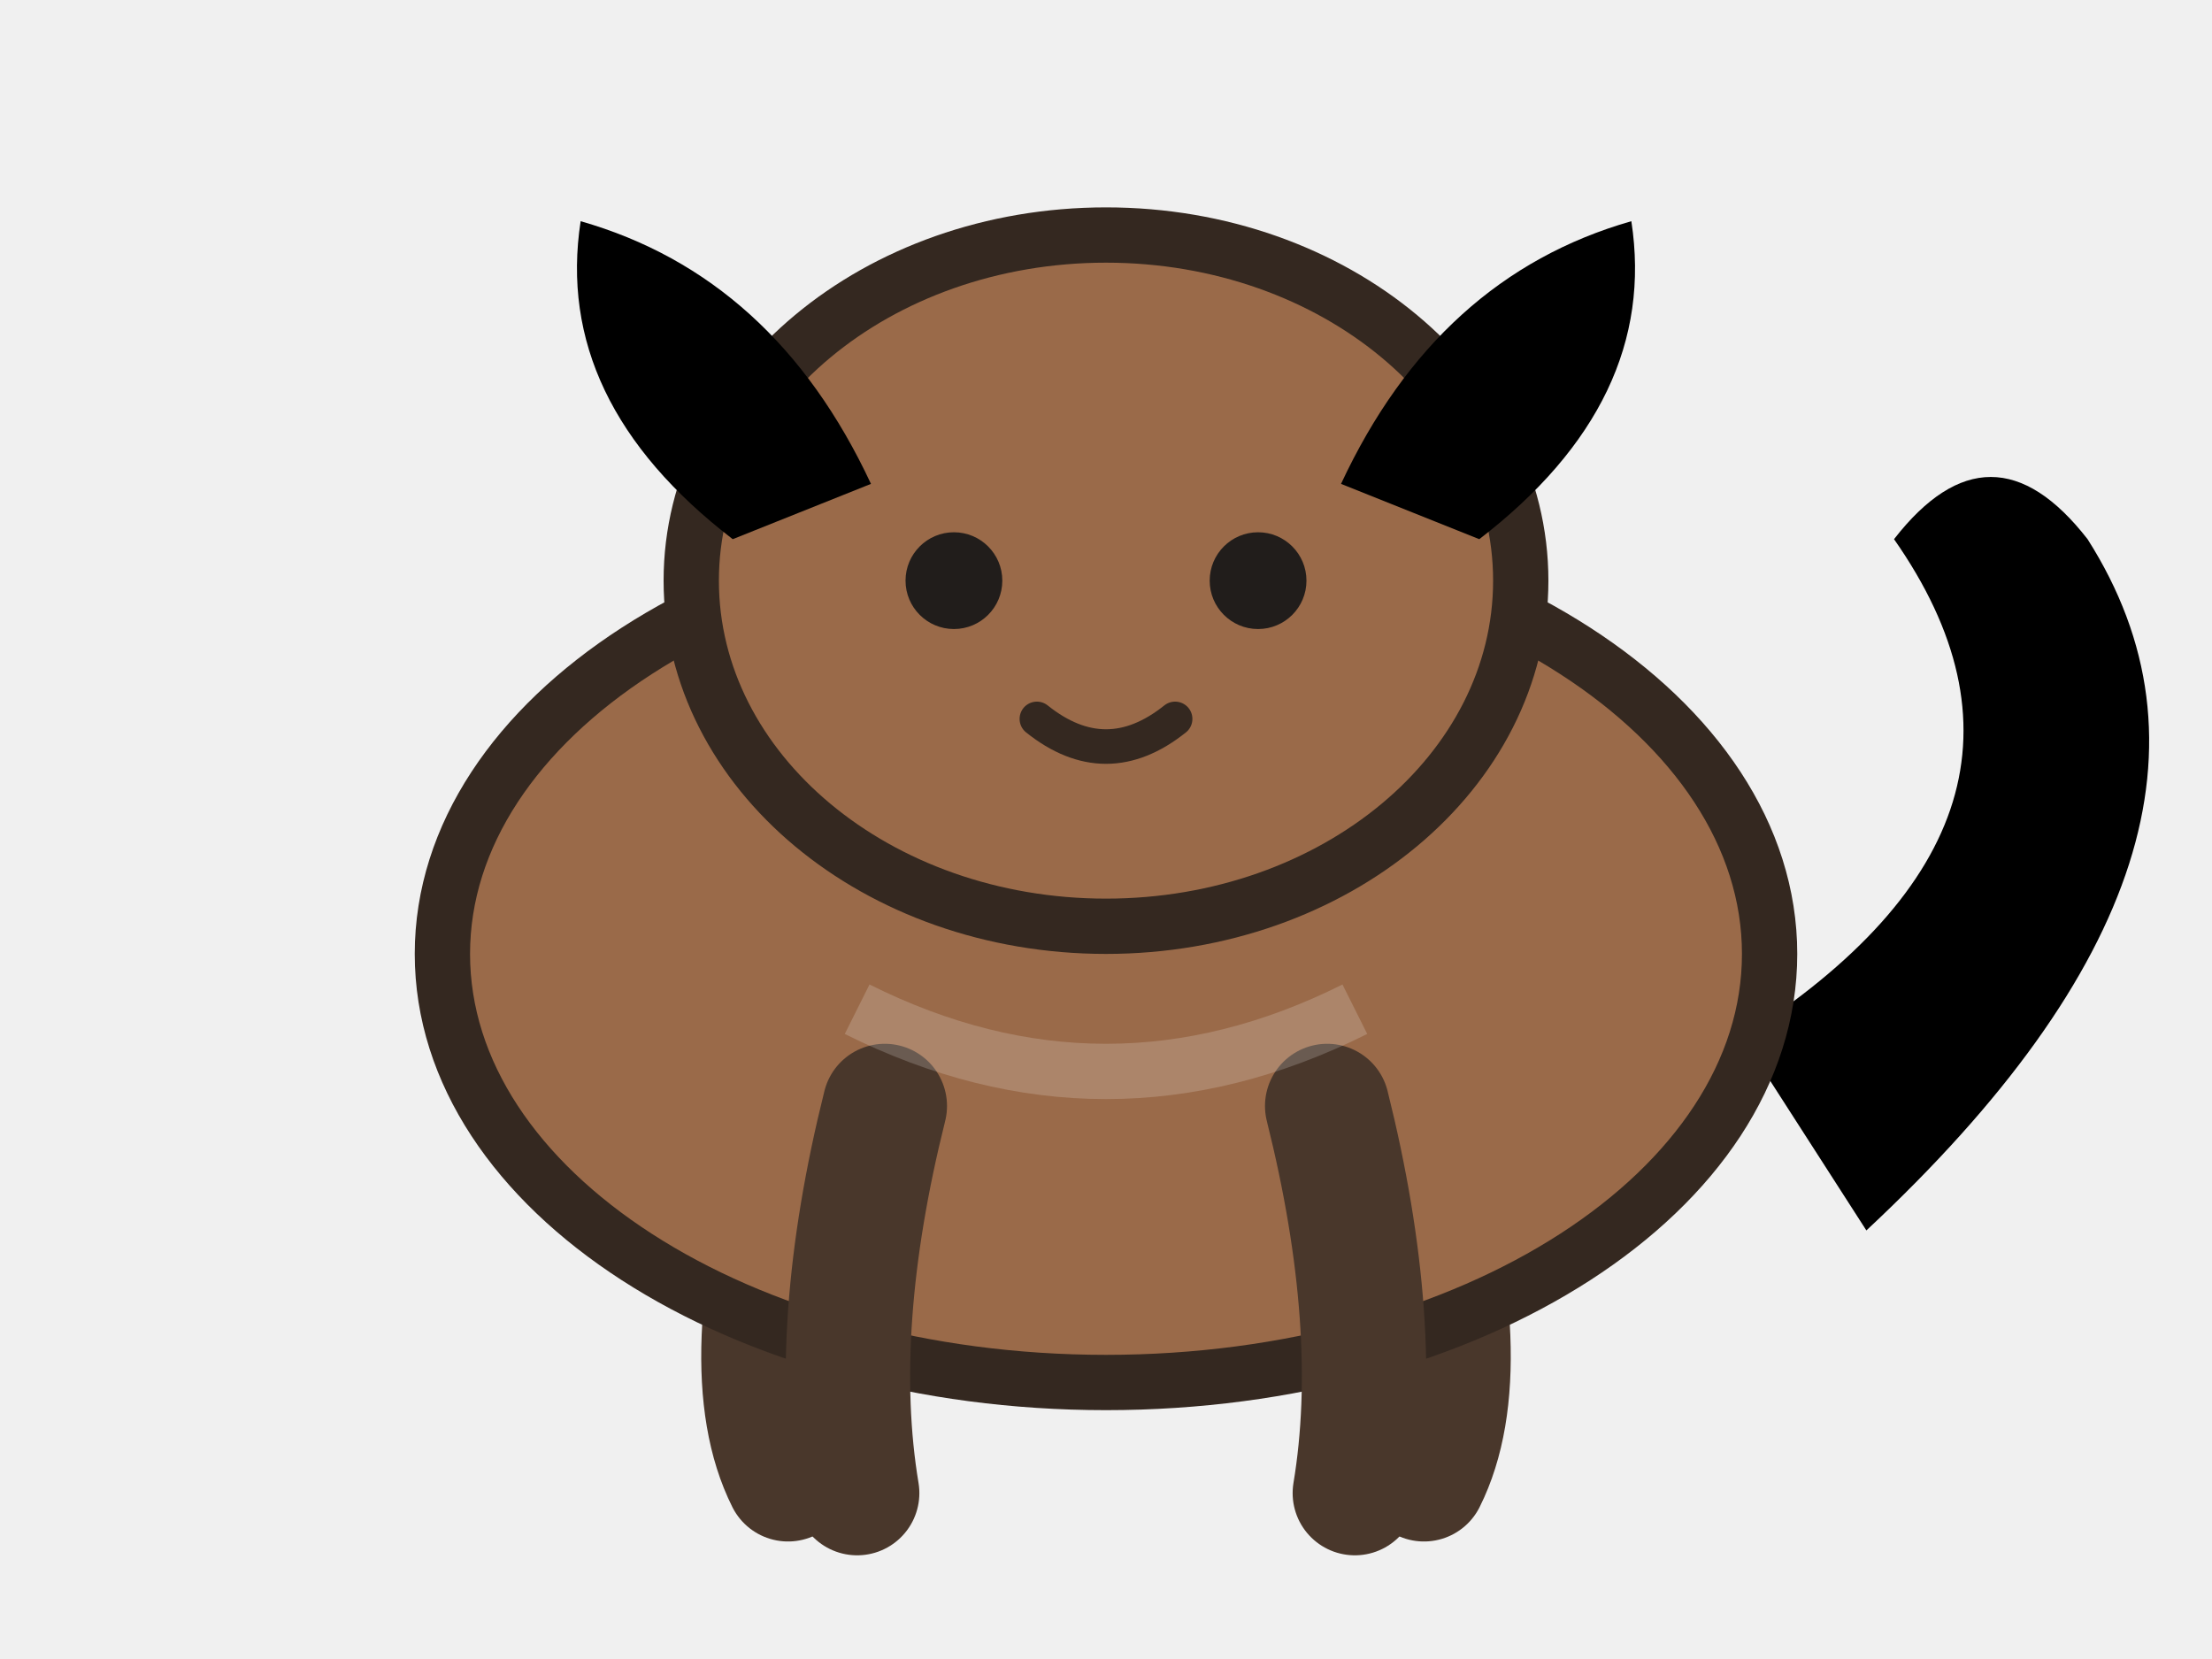
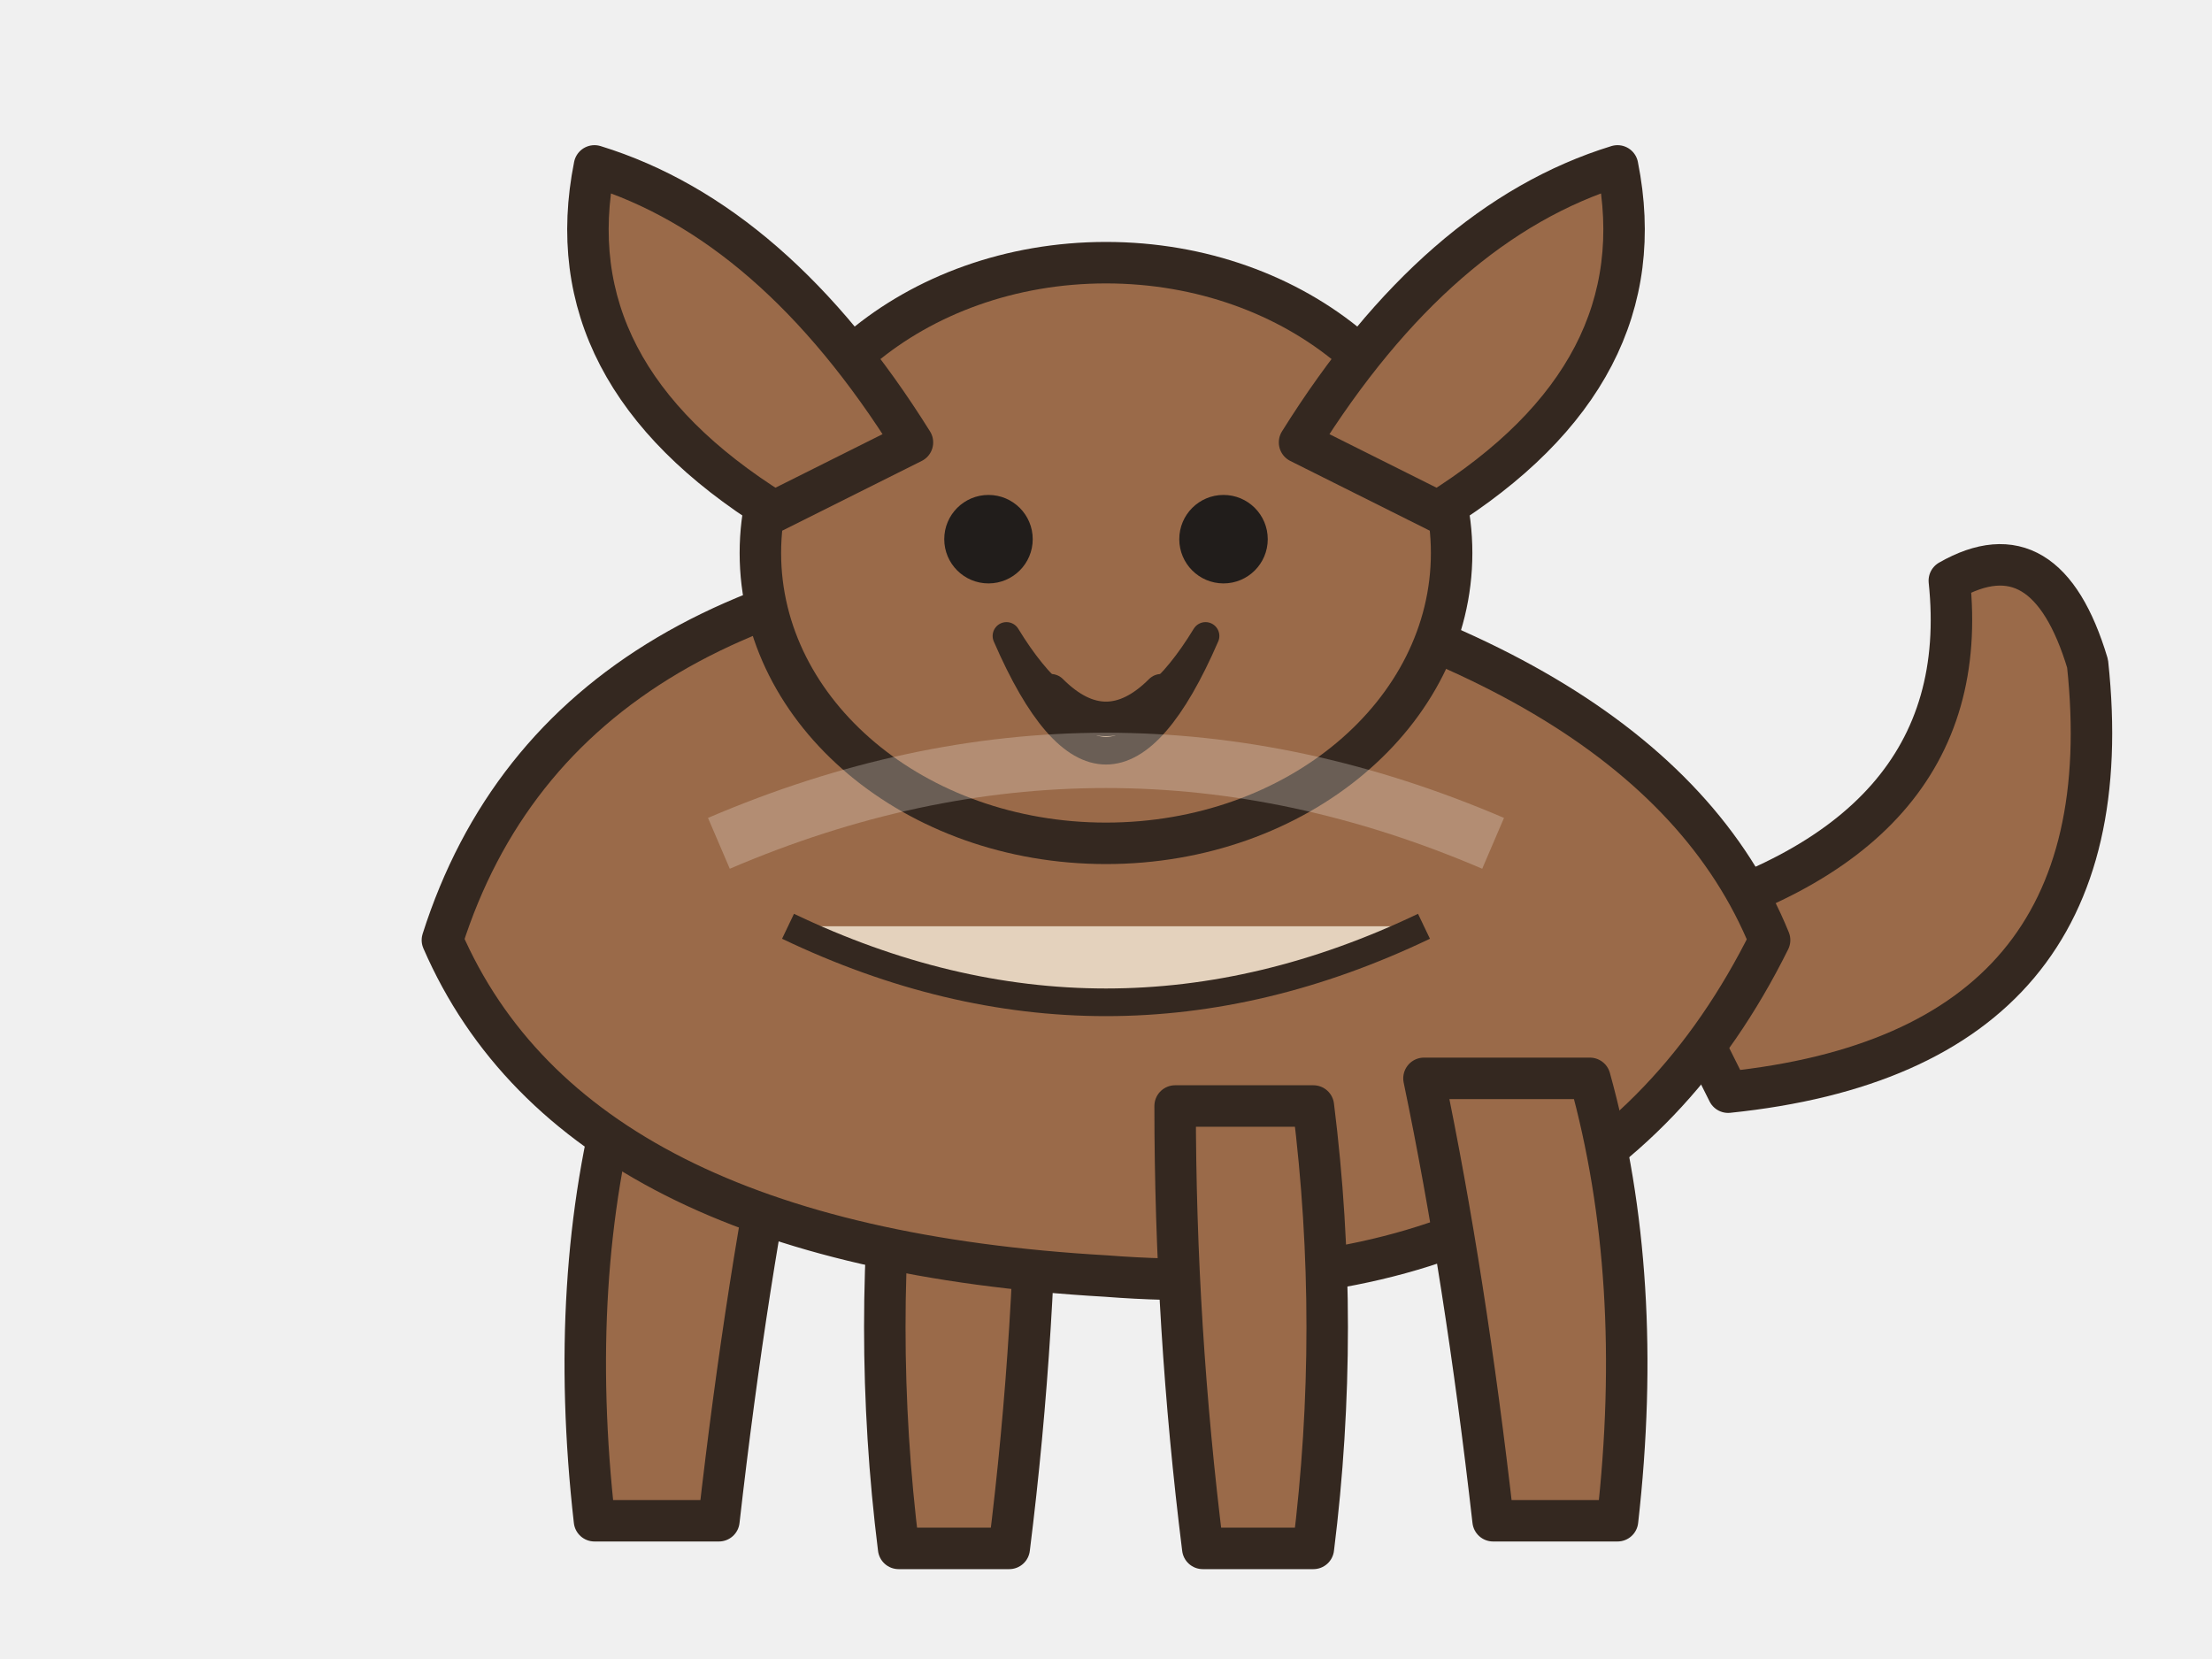
<svg xmlns="http://www.w3.org/2000/svg" viewBox="0 0 160 120" role="img" aria-label="dog pet master artwork">
  <g id="pet-root">
    <g id="tail">
-       <path d="M135 89 Q165 61 151 39 Q144 30 137 39 Q151 59 126 75" />
+       <path d="M125 79 Q154 76 151 48 Q148 38 141 42 Q143 61 119 67 Z" fill="#9a6a49" stroke="#342820" stroke-width="3" stroke-linejoin="round" />
    </g>
    <g id="hind-legs">
-       <path d="M58 82 Q53 99 57 107" fill="none" stroke="#49372b" stroke-width="9" stroke-linecap="round" />
-       <path d="M102 82 Q107 99 103 107" fill="none" stroke="#49372b" stroke-width="9" stroke-linecap="round" />
+       <path d="M45 78 Q41 92.4 43 110.0 L52 110.0 Q54 92.4 57 78 Z" fill="#9a6a49" stroke="#342820" stroke-width="3" stroke-linejoin="round" />
+       <path d="M65 80 Q63 96.0 65 112.0 L73 112.0 Q75 96.0 75 80 Z" fill="#9a6a49" stroke="#342820" stroke-width="3" stroke-linejoin="round" />
    </g>
    <g id="body">
-       <ellipse cx="80" cy="69" rx="48" ry="31" fill="#9a6a49" stroke="#342820" stroke-width="4" />
+       <path d="M 32 68 Q 40.6 41.0 80 39.6 Q 119.4 46.9 128 68 Q 114.6 95.0 80 92.3 Q 41.6 90.1 32 68 Z" fill="#9a6a49" stroke="#342820" stroke-width="3" stroke-linejoin="round" />
    </g>
    <g id="front-legs">
-       <path d="M64 80 Q60 96 62 108" fill="none" stroke="#49372b" stroke-width="9" stroke-linecap="round" />
-       <path d="M96 80 Q100 96 98 108" fill="none" stroke="#49372b" stroke-width="9" stroke-linecap="round" />
+       <path d="M85 80 Q85 96.0 87 112.0 L95 112.0 Q97 96.0 95 80 Z" fill="#9a6a49" stroke="#342820" stroke-width="3" stroke-linejoin="round" />
+       <path d="M103 78 Q106 92.4 108 110.0 L117 110.0 Q119 92.4 115 78 Z" fill="#9a6a49" stroke="#342820" stroke-width="3" stroke-linejoin="round" />
    </g>
    <g id="neck">
-       <path d="M60 54 Q62 33 80 29 Q98 33 100 54" fill="#9a6a49" stroke="#342820" stroke-width="4" />
+       <path d="M 63.8 55 Q 66.2 33.0 80 33.0 Q 93.8 33.0 96.2 55 Z" fill="#9a6a49" stroke="#342820" stroke-width="3" stroke-linejoin="round" />
    </g>
    <g id="head">
-       <ellipse cx="80" cy="42" rx="30" ry="25" fill="#9a6a49" stroke="#342820" stroke-width="4" />
-       <path d="M53 39 Q40 29 42 16 Q56 20 63 35 Z" />
-       <path d="M107 39 Q120 29 118 16 Q104 20 97 35 Z" />
+       <ellipse cx="80" cy="40" rx="25" ry="21" fill="#9a6a49" stroke="#342820" stroke-width="3" />
+       <path d="M56 37 Q40 27 43 12 Q56 16 66 32 Z" fill="#9a6a49" stroke="#342820" stroke-width="3" stroke-linejoin="round" />
+       <path d="M104 37 Q120 27 117 12 Q104 16 94 32 Z" fill="#9a6a49" stroke="#342820" stroke-width="3" stroke-linejoin="round" />
+       <path d="M 72.8 46 Q80 57.8 87.2 46 Q80 62.6 72.8 46 Z" fill="#d7b89a" stroke="#342820" stroke-width="2" stroke-linejoin="round" />
    </g>
    <g id="face">
-       <circle cx="69" cy="42" r="3.5" fill="#211d1b" />
-       <circle cx="91" cy="42" r="3.5" fill="#211d1b" />
-       <path d="M75 52 Q80 56 85 52" fill="none" stroke="#342820" stroke-width="2.5" stroke-linecap="round" />
+       <circle cx="71.5" cy="39" r="3.2" fill="#211d1b" />
+       <circle cx="88.5" cy="39" r="3.2" fill="#211d1b" />
+       <path d="M76 50 Q80 54 84 50" fill="none" stroke="#342820" stroke-width="2.5" stroke-linecap="round" />
    </g>
    <g id="species-surface">
-    
-   </g>
+       <path d="M52 61 Q80 49 108 61" fill="none" stroke="#f4eadf" stroke-width="4" opacity=".28" />
+     </g>
    <g id="markings">
-       <path d="M62 73 Q80 82 98 73" fill="none" stroke="#ffffff" stroke-opacity=".18" stroke-width="4" />
+       <path d="M57 67 Q80 78 103 67" fill="#e4d2bd" stroke="#342820" stroke-width="2" stroke-linejoin="round" />
    </g>
  </g>
</svg>
